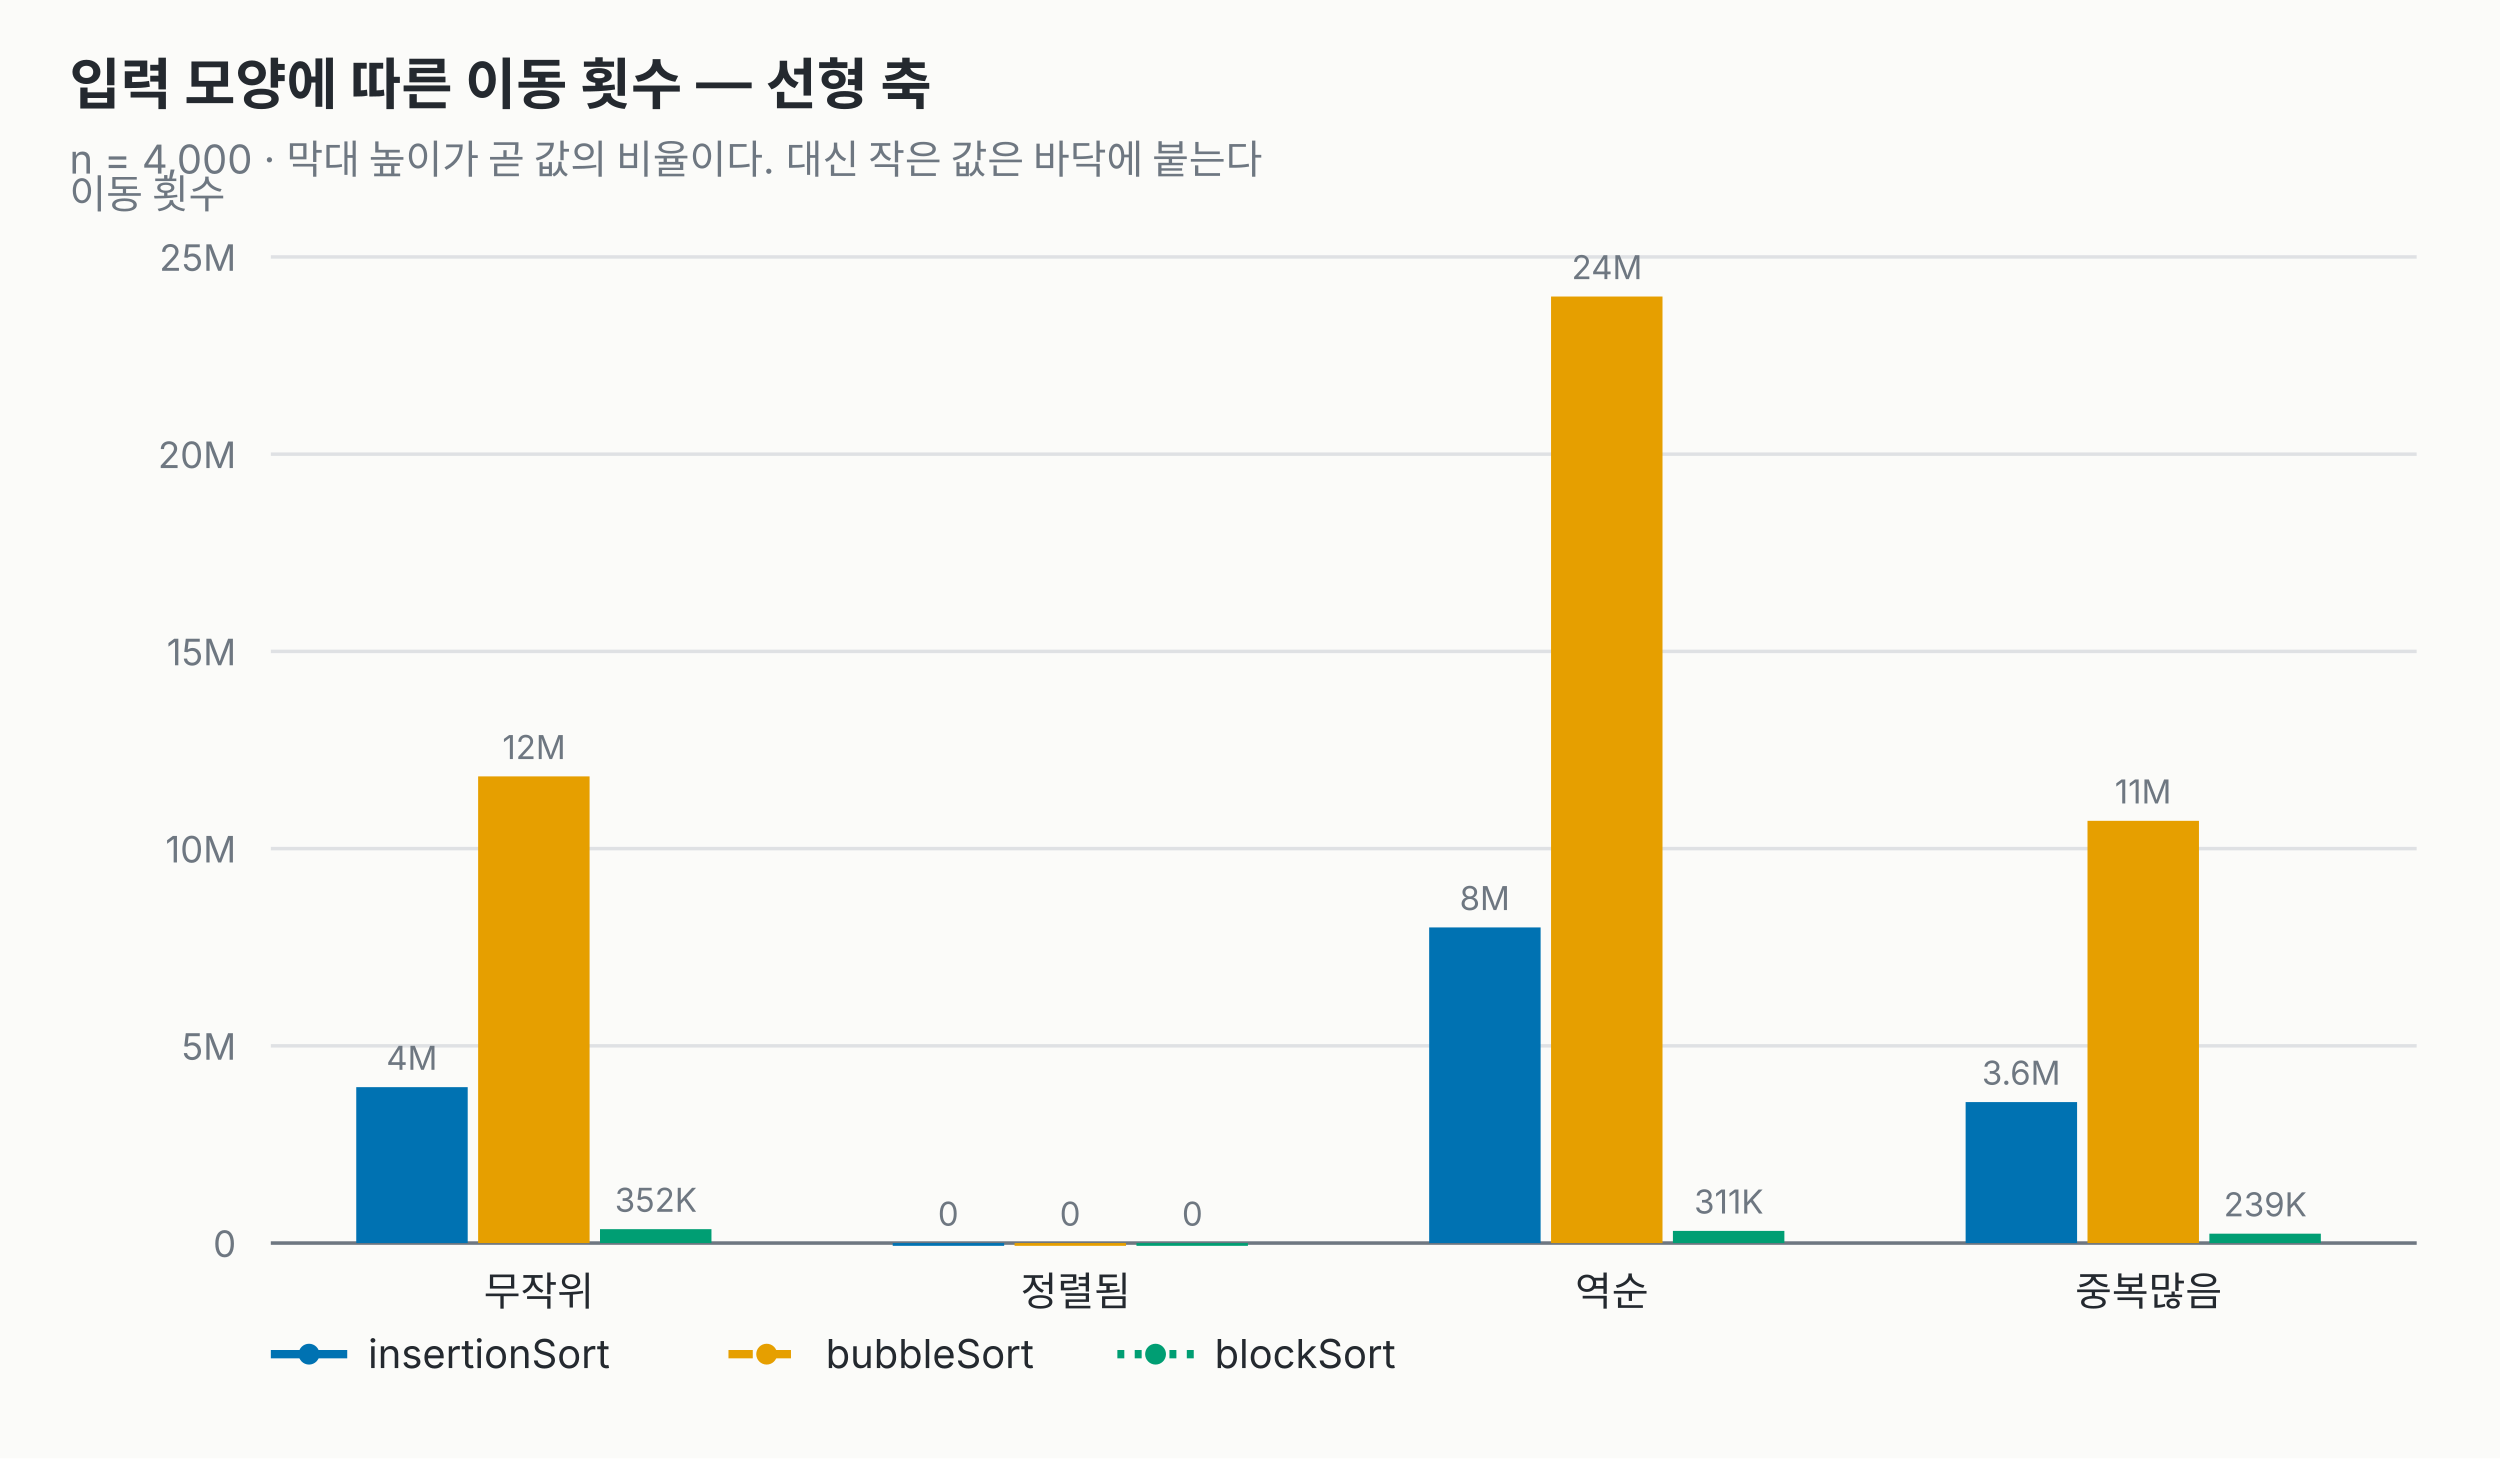
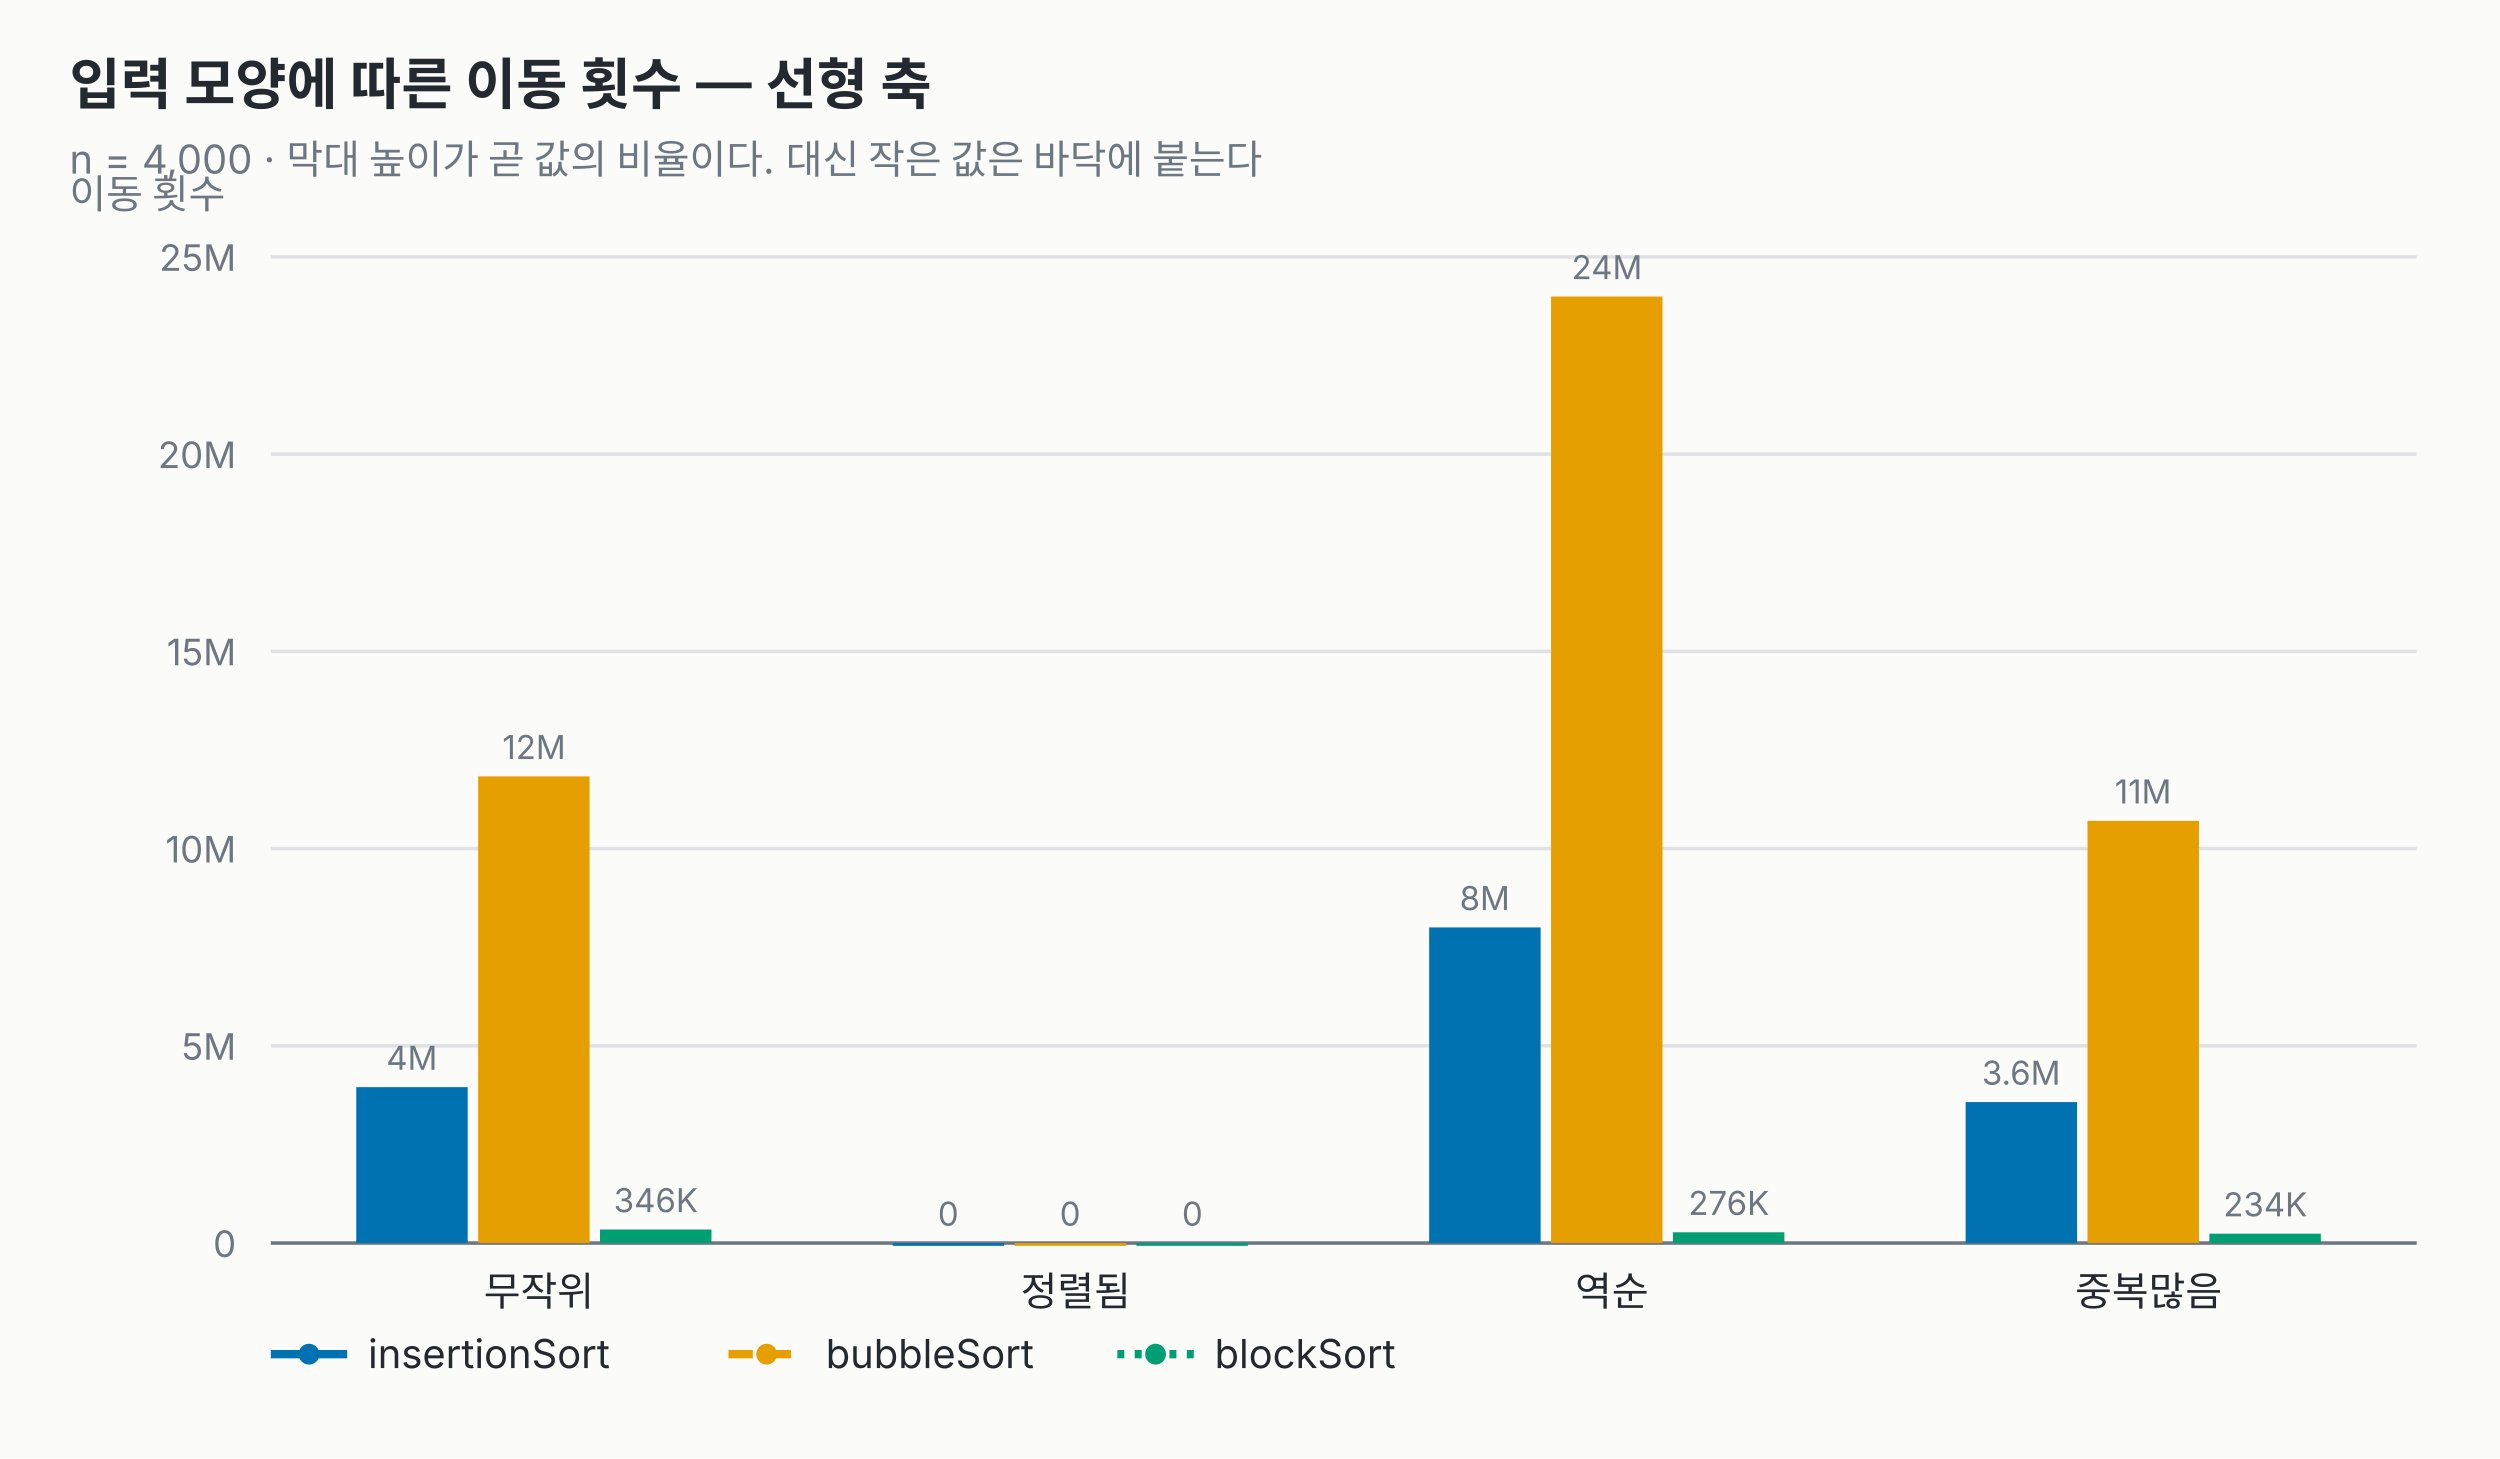
<svg xmlns="http://www.w3.org/2000/svg" width="720" height="420" viewBox="0 0 720 420" font-family="-apple-system, BlinkMacSystemFont, 'Segoe UI', 'Noto Sans KR', 'Apple SD Gothic Neo', 'Malgun Gothic', sans-serif">
  <rect width="720" height="420" fill="#fbfbf9" />
  <text x="20.0" y="30.0" font-size="16" fill="#24292f" text-anchor="start" font-weight="600">입력 모양에 따른 이동 횟수 — 선형 축</text>
  <text x="20.0" y="50.0" font-size="11.5" fill="#6e7781" text-anchor="start" font-weight="400">n = 4,000 · 막대 높이가 곧 값의 비율이다. 대신 작은 값은 바닥에 붙는다</text>
  <line x1="78.0" y1="358.0" x2="696.0" y2="358.0" stroke="#dfe1e4" stroke-width="1" stroke-dasharray="none" />
  <text x="68.0" y="362.0" font-size="10.5" fill="#6e7781" text-anchor="end" font-weight="400">0</text>
  <line x1="78.0" y1="301.2" x2="696.0" y2="301.2" stroke="#dfe1e4" stroke-width="1" stroke-dasharray="none" />
  <text x="68.0" y="305.2" font-size="10.5" fill="#6e7781" text-anchor="end" font-weight="400">5M</text>
  <line x1="78.0" y1="244.4" x2="696.0" y2="244.4" stroke="#dfe1e4" stroke-width="1" stroke-dasharray="none" />
  <text x="68.0" y="248.4" font-size="10.5" fill="#6e7781" text-anchor="end" font-weight="400">10M</text>
  <line x1="78.0" y1="187.6" x2="696.0" y2="187.6" stroke="#dfe1e4" stroke-width="1" stroke-dasharray="none" />
  <text x="68.0" y="191.6" font-size="10.5" fill="#6e7781" text-anchor="end" font-weight="400">15M</text>
  <line x1="78.0" y1="130.8" x2="696.0" y2="130.8" stroke="#dfe1e4" stroke-width="1" stroke-dasharray="none" />
  <text x="68.0" y="134.8" font-size="10.5" fill="#6e7781" text-anchor="end" font-weight="400">20M</text>
  <line x1="78.0" y1="74.0" x2="696.0" y2="74.0" stroke="#dfe1e4" stroke-width="1" stroke-dasharray="none" />
  <text x="68.0" y="78.0" font-size="10.5" fill="#6e7781" text-anchor="end" font-weight="400">25M</text>
  <line x1="78.0" y1="358.0" x2="696.0" y2="358.0" stroke="#6e7781" stroke-width="1" stroke-dasharray="none" />
  <text x="20.0" y="60.0" font-size="11.5" fill="#6e7781" text-anchor="start" font-weight="400">이동 횟수</text>
  <rect x="102.6" y="313.1" width="32.1" height="44.9" fill="#0072B2" />
  <text x="118.6" y="308.1" font-size="9.5" fill="#6e7781" text-anchor="middle" font-weight="400">4M</text>
  <rect x="137.7" y="223.6" width="32.1" height="134.4" fill="#E69F00" />
  <text x="153.8" y="218.6" font-size="9.5" fill="#6e7781" text-anchor="middle" font-weight="400">12M</text>
-   <rect x="172.8" y="354.0" width="32.1" height="4.0" fill="#009E73" />
-   <text x="188.9" y="349.0" font-size="9.5" fill="#6e7781" text-anchor="middle" font-weight="400">352K</text>
+   <rect x="172.8" y="354.1" width="32.1" height="3.9" fill="#009E73" />
+   <text x="188.9" y="349.1" font-size="9.5" fill="#6e7781" text-anchor="middle" font-weight="400">346K</text>
  <text x="155.2" y="376.0" font-size="11.5" fill="#24292f" text-anchor="middle" font-weight="400">무작위</text>
  <rect x="257.1" y="358.0" width="32.1" height="0.8" fill="#0072B2" />
  <text x="273.1" y="353.0" font-size="9.5" fill="#6e7781" text-anchor="middle" font-weight="400">0</text>
  <rect x="292.2" y="358.0" width="32.1" height="0.8" fill="#E69F00" />
  <text x="308.2" y="353.0" font-size="9.5" fill="#6e7781" text-anchor="middle" font-weight="400">0</text>
  <rect x="327.3" y="358.0" width="32.1" height="0.8" fill="#009E73" />
  <text x="343.4" y="353.0" font-size="9.5" fill="#6e7781" text-anchor="middle" font-weight="400">0</text>
  <text x="309.8" y="376.0" font-size="11.5" fill="#24292f" text-anchor="middle" font-weight="400">정렬됨</text>
  <rect x="411.6" y="267.1" width="32.1" height="90.9" fill="#0072B2" />
  <text x="427.6" y="262.1" font-size="9.5" fill="#6e7781" text-anchor="middle" font-weight="400">8M</text>
  <rect x="446.7" y="85.4" width="32.1" height="272.6" fill="#E69F00" />
  <text x="462.8" y="80.4" font-size="9.5" fill="#6e7781" text-anchor="middle" font-weight="400">24M</text>
-   <rect x="481.8" y="354.5" width="32.1" height="3.5" fill="#009E73" />
-   <text x="497.9" y="349.5" font-size="9.5" fill="#6e7781" text-anchor="middle" font-weight="400">311K</text>
+   <rect x="481.8" y="354.9" width="32.1" height="3.1" fill="#009E73" />
+   <text x="497.9" y="349.9" font-size="9.5" fill="#6e7781" text-anchor="middle" font-weight="400">276K</text>
  <text x="464.2" y="376.0" font-size="11.5" fill="#24292f" text-anchor="middle" font-weight="400">역순</text>
  <rect x="566.1" y="317.4" width="32.1" height="40.6" fill="#0072B2" />
  <text x="582.1" y="312.4" font-size="9.5" fill="#6e7781" text-anchor="middle" font-weight="400">3.6M</text>
  <rect x="601.2" y="236.4" width="32.1" height="121.6" fill="#E69F00" />
  <text x="617.2" y="231.4" font-size="9.5" fill="#6e7781" text-anchor="middle" font-weight="400">11M</text>
  <rect x="636.3" y="355.3" width="32.1" height="2.7" fill="#009E73" />
-   <text x="652.4" y="350.3" font-size="9.5" fill="#6e7781" text-anchor="middle" font-weight="400">239K</text>
+   <text x="652.4" y="350.3" font-size="9.5" fill="#6e7781" text-anchor="middle" font-weight="400">234K</text>
  <text x="618.8" y="376.0" font-size="11.5" fill="#24292f" text-anchor="middle" font-weight="400">중복많음</text>
  <line x1="78.0" y1="390.0" x2="100.0" y2="390.0" stroke="#0072B2" stroke-width="2.4" stroke-dasharray="none" />
  <circle cx="89.0" cy="390.0" r="3" fill="#0072B2" />
  <text x="106.0" y="394.0" font-size="11.5" fill="#24292f" text-anchor="start" font-weight="400">insertionSort</text>
  <line x1="209.8" y1="390.0" x2="231.8" y2="390.0" stroke="#E69F00" stroke-width="2.4" stroke-dasharray="7 4" />
  <circle cx="220.8" cy="390.0" r="3" fill="#E69F00" />
  <text x="237.8" y="394.0" font-size="11.5" fill="#24292f" text-anchor="start" font-weight="400">bubbleSort</text>
  <line x1="321.8" y1="390.0" x2="343.8" y2="390.0" stroke="#009E73" stroke-width="2.4" stroke-dasharray="2 3" />
  <circle cx="332.8" cy="390.0" r="3" fill="#009E73" />
  <text x="349.8" y="394.0" font-size="11.5" fill="#24292f" text-anchor="start" font-weight="400">blockSort</text>
</svg>
